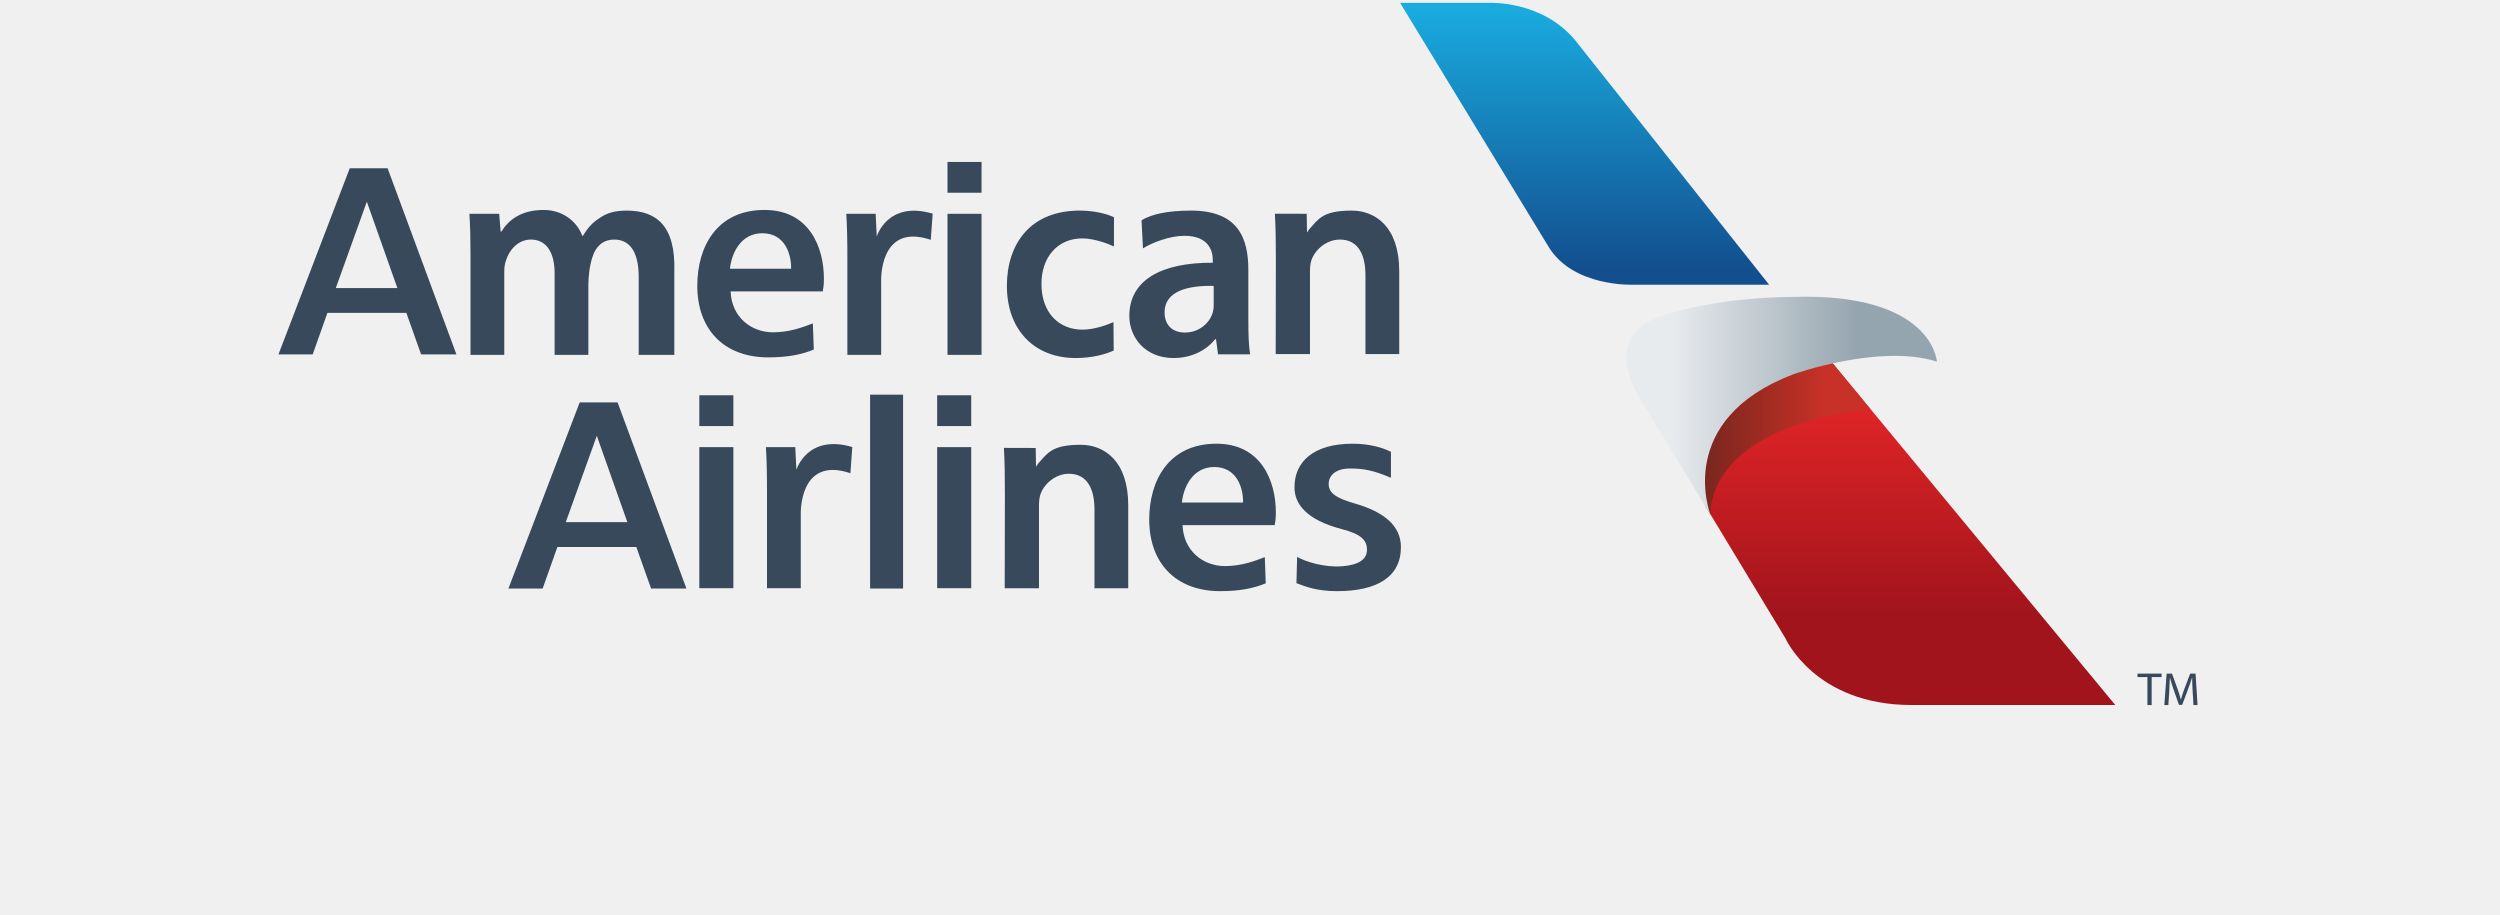
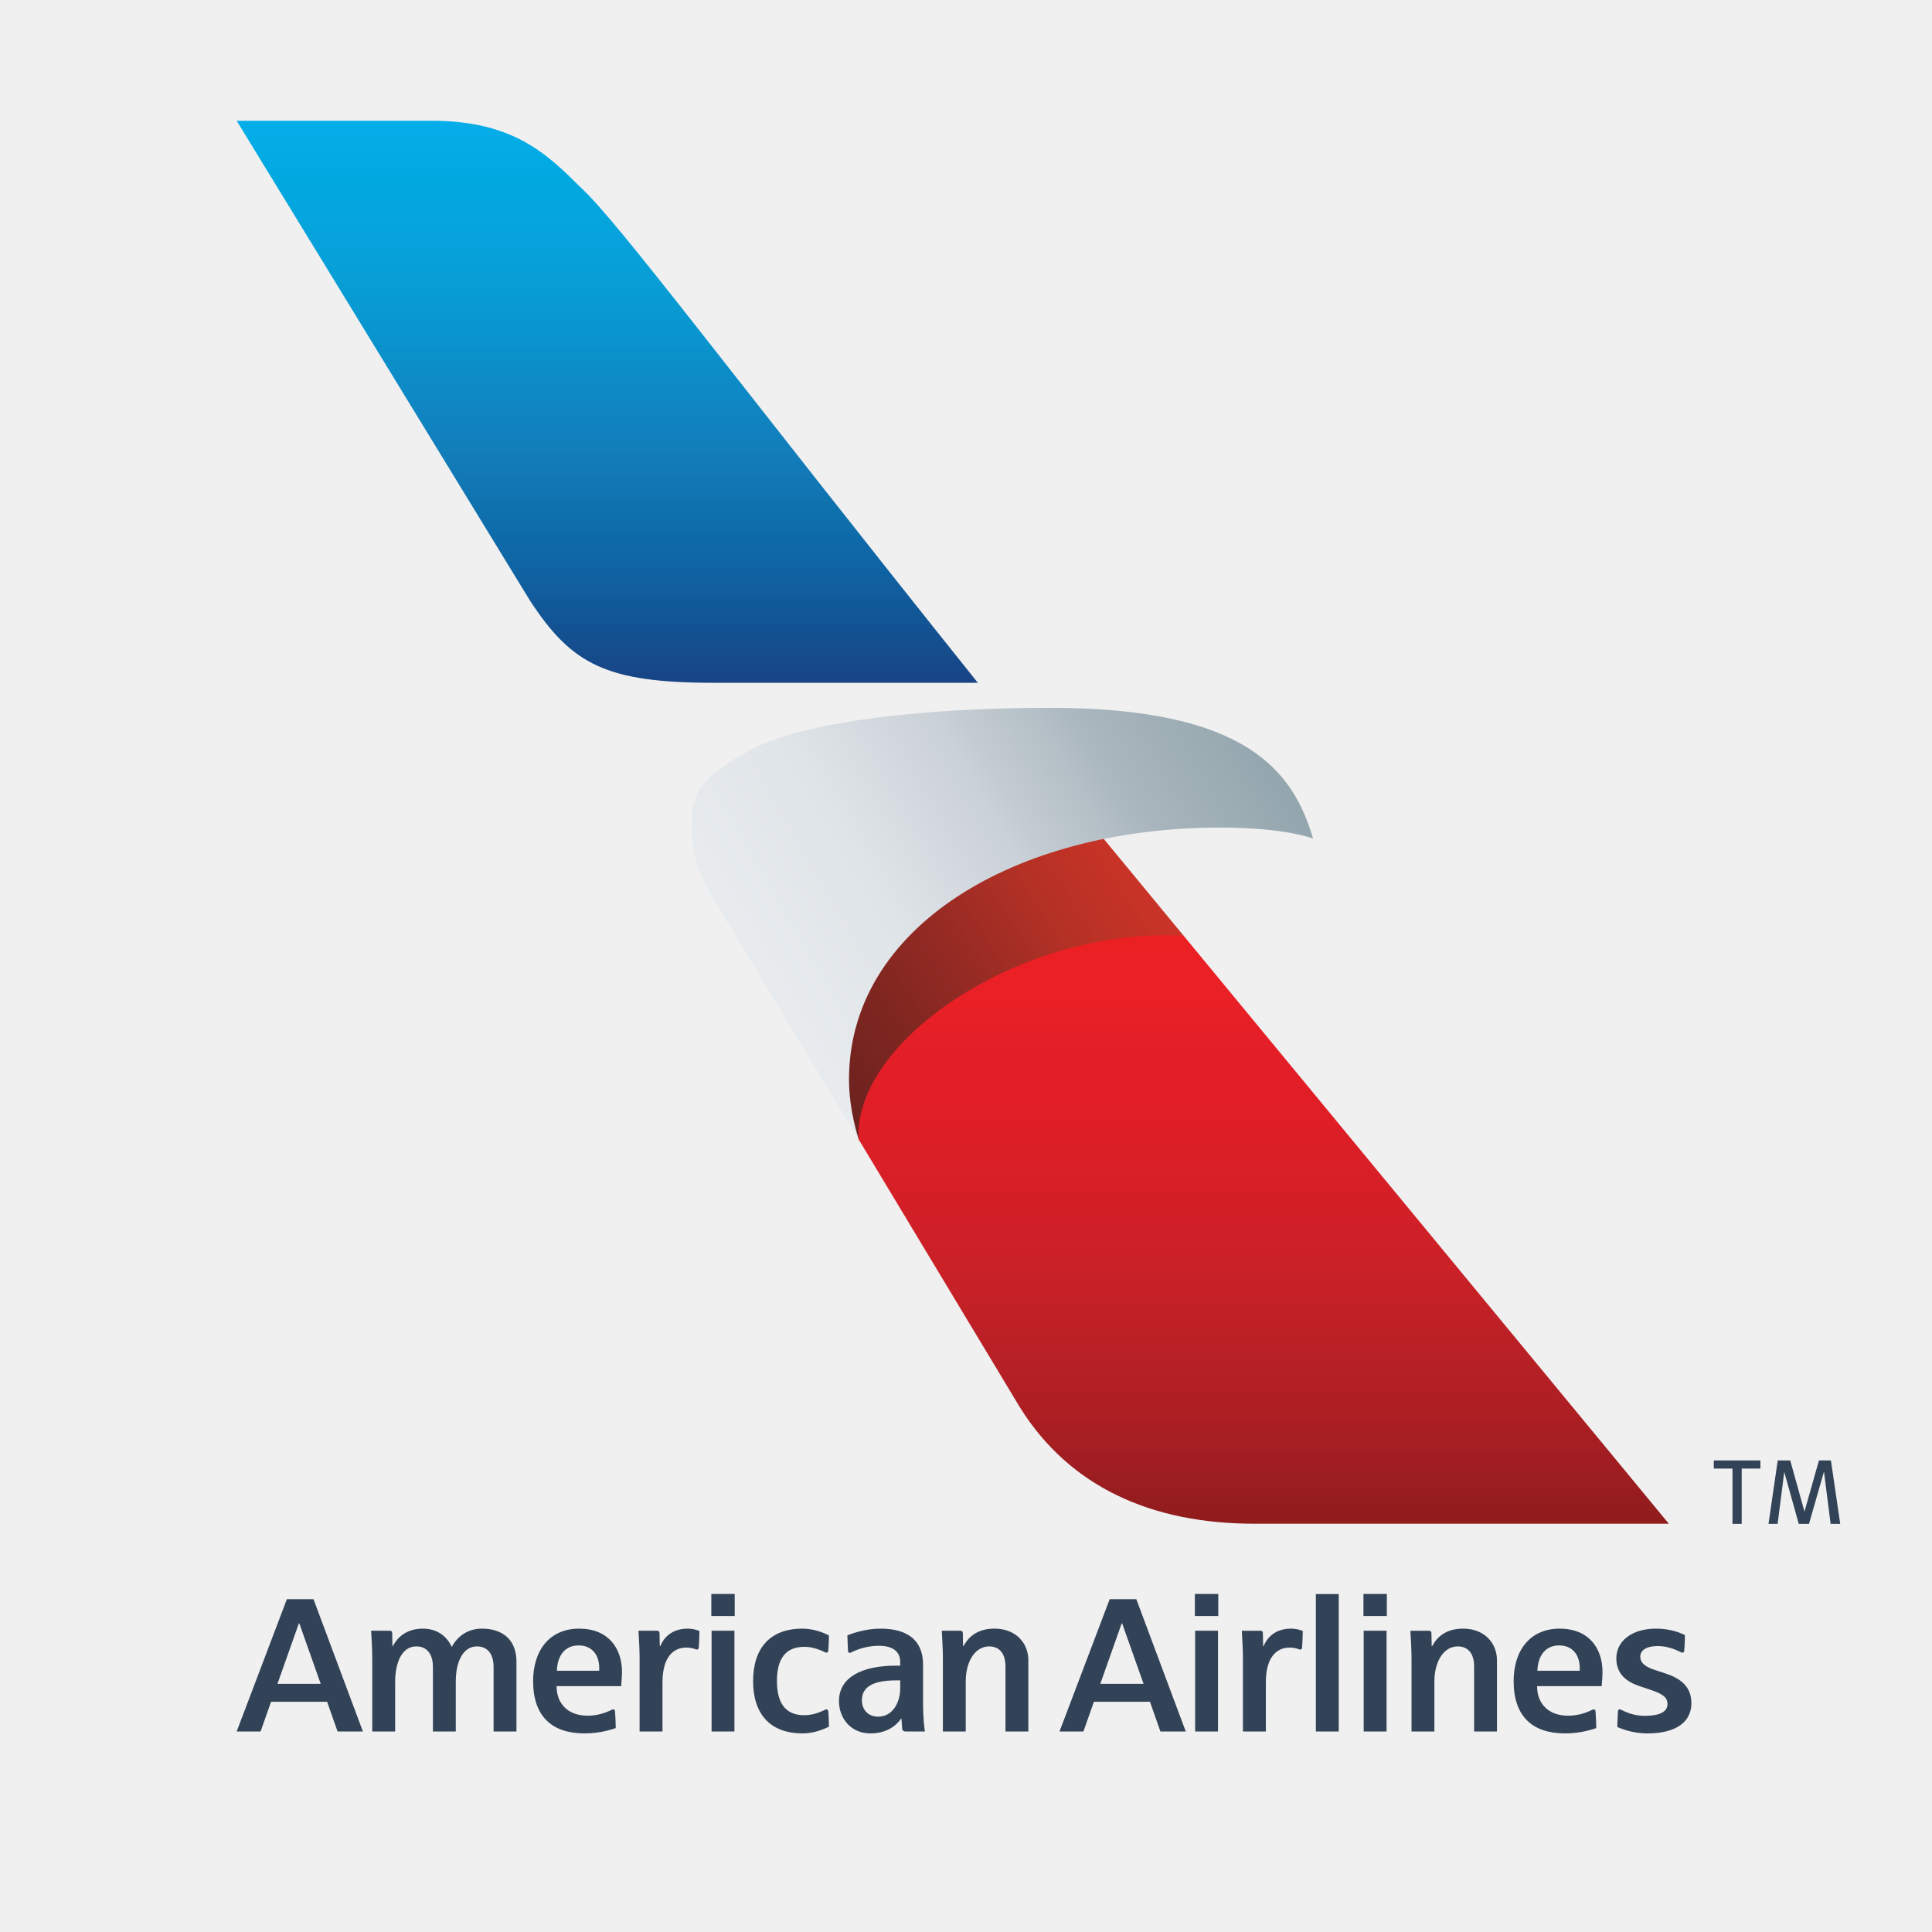
- <svg xmlns="http://www.w3.org/2000/svg" height="915" width="2500" viewBox="0 -0.438 302.112 142.264">
-   <linearGradient id="a" gradientUnits="userSpaceOnUse" x1="203.08" x2="203.08" y2="43.833">
-     <stop offset=".033" stop-color="#19aade" />
-     <stop offset=".951" stop-color="#134e8e" />
-   </linearGradient>
-   <linearGradient id="b" gradientUnits="userSpaceOnUse" x1="252.584" x2="252.584" y1="54.972" y2="109.178">
-     <stop offset=".132" stop-color="#e02527" />
-     <stop offset=".742" stop-color="#a1141c" />
-   </linearGradient>
-   <linearGradient id="c" gradientUnits="userSpaceOnUse" x1="219.617" x2="247.5" y1="66.952" y2="66.952">
-     <stop offset=".005" stop-color="#71251d" />
-     <stop offset=".742" stop-color="#c73127" />
-   </linearGradient>
-   <linearGradient id="d" gradientUnits="userSpaceOnUse" x1="209.568" x2="257.86" y1="62.615" y2="62.615">
-     <stop offset=".148" stop-color="#e8ebee" />
-     <stop offset=".742" stop-color="#95a5af" />
-   </linearGradient>
-   <path d="M174.393.007h13.805s8.225-.445 13.426 5.826l30.143 37.995h-21.152s-9.373.41-13.17-5.953z" fill="url(#a)" />
-   <path d="M221.885 78.276l12.412 20.517s4.562 10.385 19.633 10.385h31.66l-44.834-54.206-18.871 4.308c0-.001-5.191 6.838 0 18.996z" fill="url(#b)" />
-   <path d="M247.5 63.133l-7.266-8.803-18.311 4.949s-5.191 6.839 0 18.997l.762 1.297c-.061-.804-.624-13.35 24.815-16.44z" fill="url(#c)" />
-   <path d="M222.629 79.54s-5.736-14.745 12.98-21.808c0 0 13.332-4.769 22.25-1.942 0 0-.617-10.772-22.516-10.066 0 0-11.564-.088-20.66 3.091 0 0-9.625 2.56-2.473 13.596z" fill="url(#d)" />
-   <g fill="#37495a">
-     <path d="M290.584 104.829h-1.539v-.537h3.746v.537h-1.545v4.358h-.662zM297.618 107.038c-.037-.684-.082-1.504-.074-2.114h-.023a26.308 26.308 0 0 1-.639 1.859l-.893 2.375h-.496l-.818-2.331c-.24-.69-.441-1.322-.584-1.903h-.016a66.89 66.89 0 0 1-.098 2.165l-.135 2.099h-.623l.352-4.896h.834l.863 2.368c.211.603.383 1.14.51 1.648h.023c.127-.494.309-1.031.533-1.648l.9-2.368h.834l.314 4.896h-.639zM101.422 36.849c-8.137-2.736-7.715 6.535-7.715 6.535v11.35h-5.251V39.871c0-2.972-.042-5.089-.17-7.07h4.568l.17 3.53s1.666-5.622 8.694-3.551zM104.022 54.733V32.801h5.294v21.933h-5.294zM104.022 29.525v-4.788h5.294v4.788zM129.864 54.058c-1.111.54-3.288 1.171-5.892 1.171-6.489 0-10.716-4.414-10.716-11.214 0-6.575 3.701-11.826 11.57-11.708 1.92.029 3.885.45 5.081 1.035l-.005 4.543c-.854-.405-3.027-1.255-4.905-1.255-4.013 0-6.404 3.107-6.361 7.115 0 4.504 2.775 7.07 6.361 7.07 1.836 0 3.807-.718 4.832-1.168zM150.799 49.464c0 1.981.049 3.841.275 5.191h-4.986l-.318-2.355h-.134c-1.349 1.712-3.639 2.928-6.47 2.928-4.402 0-6.872-3.199-6.872-6.53 0-5.539 4.896-8.332 12.981-8.287v-.36c0-1.441-.584-3.828-4.447-3.828-2.156 0-4.931 1.011-6.414 1.957l-.222-4.365c1.618-.99 4.121-1.49 7.579-1.51 7.585-.043 9.027 4.458 9.027 9.232v7.927zm-5.39-5.45c-3.906-.09-7.635.766-7.635 4.098 0 2.162 1.392 3.154 3.145 3.154 2.201 0 3.818-1.441 4.313-3.018a3.99 3.99 0 0 0 .178-1.217v-3.017zM155.077 40.037c0-2.522-.025-5.357-.154-7.249l4.947.013.049 2.907.336-.486c1.457-1.627 2.123-2.916 6.617-2.916 3.629 0 7.387 2.476 7.387 9.412v12.896h-5.252V42.348c0-3.152-1.109-5.539-3.971-5.539-2.092 0-3.887 1.576-4.443 3.243-.17.495-.213 1.171-.213 1.801v12.762h-5.328zM158.381 86.15c1.359.766 4.312 1.685 7.076 1.449 2.611-.223 3.785-1.124 3.785-2.564 0-1.487-.918-2.433-3.883-3.198-5.598-1.447-7.434-4.002-7.383-6.569 0-3.872 2.932-6.718 9.01-6.718 2.621 0 4.627.584 5.984 1.259v4.043c-2.695-1.17-4.297-1.448-6.385-1.448-2.135 0-3.299 1.044-3.299 2.396 0 1.396 1.08 2.184 4.123 3.062 4.549 1.314 7.086 3.478 7.111 6.721.033 4.635-3.654 6.888-9.914 6.891-3.094.002-4.846-.672-6.328-1.244zM54.13 32.306c-1.748 0-3.082.343-4.263 1.199-1.005.63-1.797 1.507-2.541 2.723h-.086c-.919-2.432-3.218-4.021-6.017-4.021-3.584 0-5.502 1.645-6.552 3.355h-.131l-.218-2.762h-4.635c.132 1.892.175 4.008.175 6.53v15.402h5.247V41.763c0-.63.088-1.261.306-1.802.481-1.531 1.837-3.152 3.849-3.152 2.492 0 3.673 2.162 3.673 5.224v12.701h5.248V43.809c.044-2.757.621-4.385.952-5.084.56-1.039 1.428-1.916 3.071-1.916 2.579 0 3.803 2.162 3.803 5.811v12.114h5.538V41.808c.223-7.194-2.811-9.502-7.419-9.502zM22.18 54.667h5.492L16.971 25.729h-5.889L0 54.667h5.323l2.29-6.458h12.272zM8.917 44.347l4.824-13.426 4.75 13.426zM57.937 91.066h5.492L52.727 62.128h-5.889L35.756 91.066h5.323l2.29-6.459H55.64zM44.673 80.745l4.824-13.426 4.75 13.426zM88.925 73.134c-8.137-2.737-7.715 6.534-7.715 6.534v11.349h-5.251v-14.86c0-2.973-.042-5.09-.17-7.07h4.568l.171 3.529s1.665-5.621 8.693-3.55zM65.436 91.017V69.086h5.294v21.931zM65.436 65.809v-4.788h5.294v4.788zM102.417 91.017V69.086h5.294v21.931zM102.417 65.809v-4.788h5.294v4.788zM91.988 60.925h5.129v30.142h-5.129zM112.945 76.45c0-2.522-.025-5.357-.153-7.25l4.946.014.049 2.906.335-.487c1.457-1.626 2.122-2.915 6.616-2.915 3.63 0 7.387 2.476 7.387 9.413v12.896h-5.251V78.76c0-3.152-1.111-5.539-3.971-5.539-2.092 0-3.887 1.576-4.442 3.243-.171.494-.214 1.171-.214 1.801v12.762h-5.328zM140.573 81.213c.132 3.963 3.164 6.364 6.592 6.364 2.504 0 4.566-.759 6.191-1.39l.148 4.068c-1.846.767-4.009 1.219-7.086 1.219-6.943 0-11.03-4.414-11.03-11.124 0-6.079 3.025-11.799 10.458-11.799 6.988 0 9.228 5.854 9.228 10.673 0 1.036-.088 1.492-.178 1.988h-14.323zm9.404-3.52c.044-2.088-.845-5.52-4.489-5.52-3.376 0-4.798 3.2-5.02 5.52zM70.305 44.865c.132 3.962 3.165 6.364 6.591 6.364 2.506 0 4.567-.757 6.192-1.389l.148 4.069c-1.844.766-4.01 1.217-7.086 1.217-6.943 0-11.03-4.414-11.03-11.122 0-6.08 3.026-11.8 10.458-11.8 6.987 0 9.228 5.854 9.228 10.671 0 1.036-.087 1.494-.176 1.989H70.305zm9.404-3.519c.044-2.088-.845-5.521-4.489-5.521-3.377 0-4.799 3.201-5.021 5.521z" />
+ <svg xmlns="http://www.w3.org/2000/svg" width="200" height="200" fill="none">
+   <g clip-path="url(#a)">
+     <path d="m88.89 117.954 16.675 27.708c5.169 8.304 13.684 12.073 24.294 12.073h42.897l-50.22-60.858-7.125-4.058-18.802 6.136-9.527 13.786 1.809 5.213z" fill="url(#b)" />
+     <path d="m122.537 96.876-10.484-12.708-27.71 14.904 2.94 15.044 1.609 3.838c-.63-10.196 16.876-22.034 33.645-21.078z" fill="url(#c)" />
+     <path d="M88.902 117.953 73.91 93.165c-1.806-2.812-2.3-5.273-2.3-8.14 0-3.153 1.344-4.881 6.506-7.62 6.013-2.879 18.12-4.13 30.602-4.13 20.281 0 25.142 6.508 27.213 13.532 0 0-2.864-1.138-9.599-1.138-21.366 0-38.444 10.371-38.444 26.075 0 3.295 1.014 6.209 1.014 6.209z" fill="url(#d)" />
+     <path d="M24.5 12.5h20.166c8.504 0 11.992 3.479 15.433 6.892 3.937 3.58 15.88 19.743 41.126 51.29H73.901c-11.174 0-14.708-1.903-19.03-8.494L24.5 12.5z" fill="url(#e)" />
+     <path d="m185.325 151.185 1.461 5.244h.027l1.483-5.244h1.241l.962 6.566h-.994l-.682-5.358h-.022l-1.531 5.358h-1.064l-1.488-5.336h-.016l-.683 5.336h-.945l.956-6.566h1.295zm-3.09 0v.843h-1.934v5.722h-.956v-5.722h-1.935v-.843h4.825zM116.162 168.046h-.044l-2.215 6.263h4.479l-2.22-6.263zm3.965 11.197-1.085-3.076h-5.8l-1.087 3.076h-2.476l5.195-13.694h2.759l5.116 13.694h-2.622zm21.016-14.242h2.422v2.289h-2.422v-2.289zm.027 3.812h2.367v10.43h-2.367v-10.43zM123.692 165h2.423v2.29h-2.423V165zm.028 3.813h2.367v10.43h-2.367v-10.43zm14.866-3.8h-2.367v14.23h2.367v-14.23zm-7.545 9.144v5.086h-2.374v-7.75c0-.745-.085-2.163-.114-2.678h1.911c.207 0 .266.087.272.29.004.308.021 1.293.021 1.293h.054c.186-.452.86-1.802 2.826-1.802.659 0 1.146.213 1.226.245 0 .449-.046 1.434-.07 1.694-.015.172-.09.228-.175.228-.08 0-.118-.019-.162-.037a2.624 2.624 0 0 0-.97-.167c-1.264 0-2.445.912-2.445 3.598m21.558 5.086v-6.736c0-1.286-.587-2.07-1.689-2.07-1.456 0-2.423 1.55-2.423 3.641v5.165h-2.368v-7.662c0-.843-.076-2.072-.116-2.766h1.903c.214 0 .275.088.278.281.006.223.024 1.302.024 1.302h.054c.286-.491 1.015-1.803 3.197-1.803 2.25 0 3.507 1.538 3.507 3.265v7.383h-2.367zm6.551-6.287h4.382c.09-1.681-.793-2.623-2.125-2.623-1.394 0-2.193 1.008-2.257 2.623zm5.841 3.997c.132 0 .17.115.181.233.04.445.078 1.451.072 1.708-.253.081-1.526.548-3.235.548-3.32 0-5.318-1.717-5.318-5.415 0-3.175 1.703-5.431 4.765-5.431 3.006 0 4.435 2.01 4.435 4.506 0 .293-.032.789-.084 1.448h-6.687c0 1.781 1.135 3.059 3.232 3.059 1.156 0 2.075-.414 2.44-.591.073-.035.115-.065.199-.065m5.545 2.489c3.082 0 4.557-1.26 4.557-3.133 0-1.844-1.31-2.62-2.698-3.079-.398-.128-.788-.259-1.152-.381-.951-.315-1.443-.728-1.443-1.344 0-.65.593-1.105 1.825-1.105 1.096 0 1.991.447 2.346.618.059.027.112.065.206.065.075 0 .167-.047.179-.231.024-.35.066-.983.066-1.592-.288-.132-1.324-.664-2.991-.664-2.546 0-4.111 1.324-4.111 3.072 0 1.695 1.158 2.469 2.433 2.891.294.1.838.278 1.157.386 1.33.442 1.71.843 1.71 1.465 0 .813-.865 1.214-2.353 1.214-1.221 0-2.06-.448-2.398-.606-.068-.03-.108-.065-.203-.065-.175 0-.178.233-.18.272a43.64 43.64 0 0 0-.064 1.552c.279.121 1.489.665 3.114.665M30.983 168.046h-.044l-2.216 6.263h4.476l-2.216-6.263zm3.964 11.197-1.086-3.076h-5.8l-1.086 3.076H24.5l5.196-13.695h2.757l5.115 13.695h-2.62zM73.635 165h2.421v2.289h-2.42V165zm.028 3.813h2.365v10.43h-2.365v-10.43zm-5.082 5.344v5.086h-2.37v-7.75c0-.746-.085-2.164-.116-2.68h1.912c.207 0 .268.089.269.291l.025 1.294h.053c.188-.452.859-1.802 2.826-1.802.657 0 1.148.211 1.23.244 0 .449-.05 1.434-.072 1.695-.016.171-.091.226-.175.226-.08 0-.12-.017-.164-.035a2.6 2.6 0 0 0-.967-.168c-1.264 0-2.451.913-2.451 3.599zm-17.485 5.086v-6.673c0-1.203-.508-2.135-1.735-2.135-1.382 0-2.178 1.512-2.178 3.63v5.178h-2.366v-6.694c0-1.093-.457-2.114-1.726-2.114-1.402 0-2.186 1.509-2.186 3.705v5.103h-2.371v-7.597c0-.981-.087-2.369-.115-2.833h1.895c.214 0 .284.07.288.291l.022 1.294h.054c.144-.298.923-1.803 3.097-1.803 2.026 0 2.8 1.453 2.993 1.901.186-.394 1.086-1.901 3.126-1.901 2.122 0 3.57 1.139 3.57 3.427v7.221h-2.368zm6.55-6.289h4.382c.09-1.678-.79-2.622-2.125-2.622-1.394 0-2.191 1.009-2.258 2.622zm5.843 3.999c.13 0 .17.115.18.233.04.445.078 1.452.072 1.708-.252.081-1.525.548-3.234.548-3.321 0-5.319-1.719-5.319-5.417 0-3.171 1.702-5.429 4.767-5.429 3.003 0 4.436 2.009 4.436 4.506 0 .293-.034.789-.087 1.446h-6.687c0 1.783 1.136 3.061 3.23 3.061 1.157 0 2.078-.414 2.442-.593.072-.035.114-.063.2-.063m29.699-3.002h-.403c-2.975 0-3.56 1.034-3.56 2.085 0 .859.567 1.672 1.679 1.672 1.477 0 2.284-1.426 2.284-2.927v-.83zm.57 5.292c-.19 0-.35-.063-.37-.34l-.07-.999h-.032c-.14.192-1.003 1.538-3.17 1.538-2.075 0-3.266-1.599-3.266-3.355 0-2.435 2.364-3.658 5.87-3.658h.468v-.382c0-1.092-.777-1.677-2.23-1.677a6.514 6.514 0 0 0-2.814.673c-.028.013-.104.058-.175.058-.112 0-.175-.07-.181-.193-.019-.392-.06-1.146-.066-1.624.428-.163 1.845-.689 3.404-.689 3.099 0 4.43 1.438 4.43 3.736v4.067c0 1.483.138 2.454.186 2.845h-1.984zm-8.183-2.29c.063 0 .15.041.171.224.046.497.065 1.31.067 1.565-.473.234-1.498.7-2.755.7-3.16 0-5.097-1.834-5.097-5.421 0-3.362 1.723-5.425 5.097-5.425 1.119 0 2.149.39 2.755.701 0 .371-.037 1.213-.067 1.566-.014.149-.086.22-.17.22-.095 0-.127-.025-.183-.05-.763-.373-1.48-.554-2.125-.554-2.01 0-2.838 1.317-2.838 3.542 0 1.983.661 3.538 2.838 3.538.832 0 1.59-.297 2.06-.523.127-.059.149-.083.247-.083m18.51 2.29v-6.736c0-1.287-.587-2.071-1.687-2.071-1.457 0-2.426 1.549-2.426 3.642v5.165h-2.366v-7.662c0-.843-.076-2.072-.114-2.768h1.9c.216 0 .278.09.28.283.005.221.022 1.302.022 1.302h.052c.288-.492 1.017-1.804 3.199-1.804 2.253 0 3.51 1.539 3.51 3.264v7.385h-2.37z" fill="#334357" />
  </g>
+   <defs>
+     <linearGradient id="b" x1="87.047" y1="97.408" x2="87.047" y2="157.582" gradientUnits="userSpaceOnUse">
+       <stop stop-color="#EB2023" />
+       <stop offset=".096" stop-color="#E92026" />
+       <stop offset=".204" stop-color="#E31E27" />
+       <stop offset=".299" stop-color="#E01E26" />
+       <stop offset=".404" stop-color="#D81F27" />
+       <stop offset=".5" stop-color="#CF2027" />
+       <stop offset=".6" stop-color="#C62127" />
+       <stop offset=".7" stop-color="#B92025" />
+       <stop offset=".8" stop-color="#AE1F23" />
+       <stop offset=".9" stop-color="#A01D22" />
+       <stop offset="1" stop-color="#901C1C" />
+     </linearGradient>
+     <linearGradient id="c" x1="88.717" y1="117.854" x2="122.152" y2="96.443" gradientUnits="userSpaceOnUse">
+       <stop stop-color="#6C221F" />
+       <stop offset=".249" stop-color="#7F2620" />
+       <stop offset=".498" stop-color="#982B24" />
+       <stop offset=".749" stop-color="#B53125" />
+       <stop offset="1" stop-color="#CB3327" />
+     </linearGradient>
+     <linearGradient id="d" x1="86.103" y1="112.086" x2="135.084" y2="83.747" gradientUnits="userSpaceOnUse">
+       <stop stop-color="#E7EBEE" />
+       <stop offset=".249" stop-color="#DFE4E8" />
+       <stop offset=".498" stop-color="#CAD1D7" />
+       <stop offset=".749" stop-color="#A8B5BD" />
+       <stop offset="1" stop-color="#93A6AD" />
+     </linearGradient>
+     <linearGradient id="e" x1="58.314" y1="12.518" x2="58.314" y2="70.649" gradientUnits="userSpaceOnUse">
+       <stop stop-color="#05AEE9" />
+       <stop offset=".096" stop-color="#00A9E0" />
+       <stop offset=".204" stop-color="#07A3DC" />
+       <stop offset=".299" stop-color="#089DD5" />
+       <stop offset=".404" stop-color="#0A92CC" />
+       <stop offset=".5" stop-color="#0F87C3" />
+       <stop offset=".6" stop-color="#127CB8" />
+       <stop offset=".7" stop-color="#0E70AD" />
+       <stop offset=".8" stop-color="#0F63A3" />
+       <stop offset=".9" stop-color="#135393" />
+       <stop offset="1" stop-color="#184485" />
+     </linearGradient>
+     <clipPath id="a">
+       <path fill="#fff" d="M0 0h200v200H0z" />
+     </clipPath>
+   </defs>
</svg>
